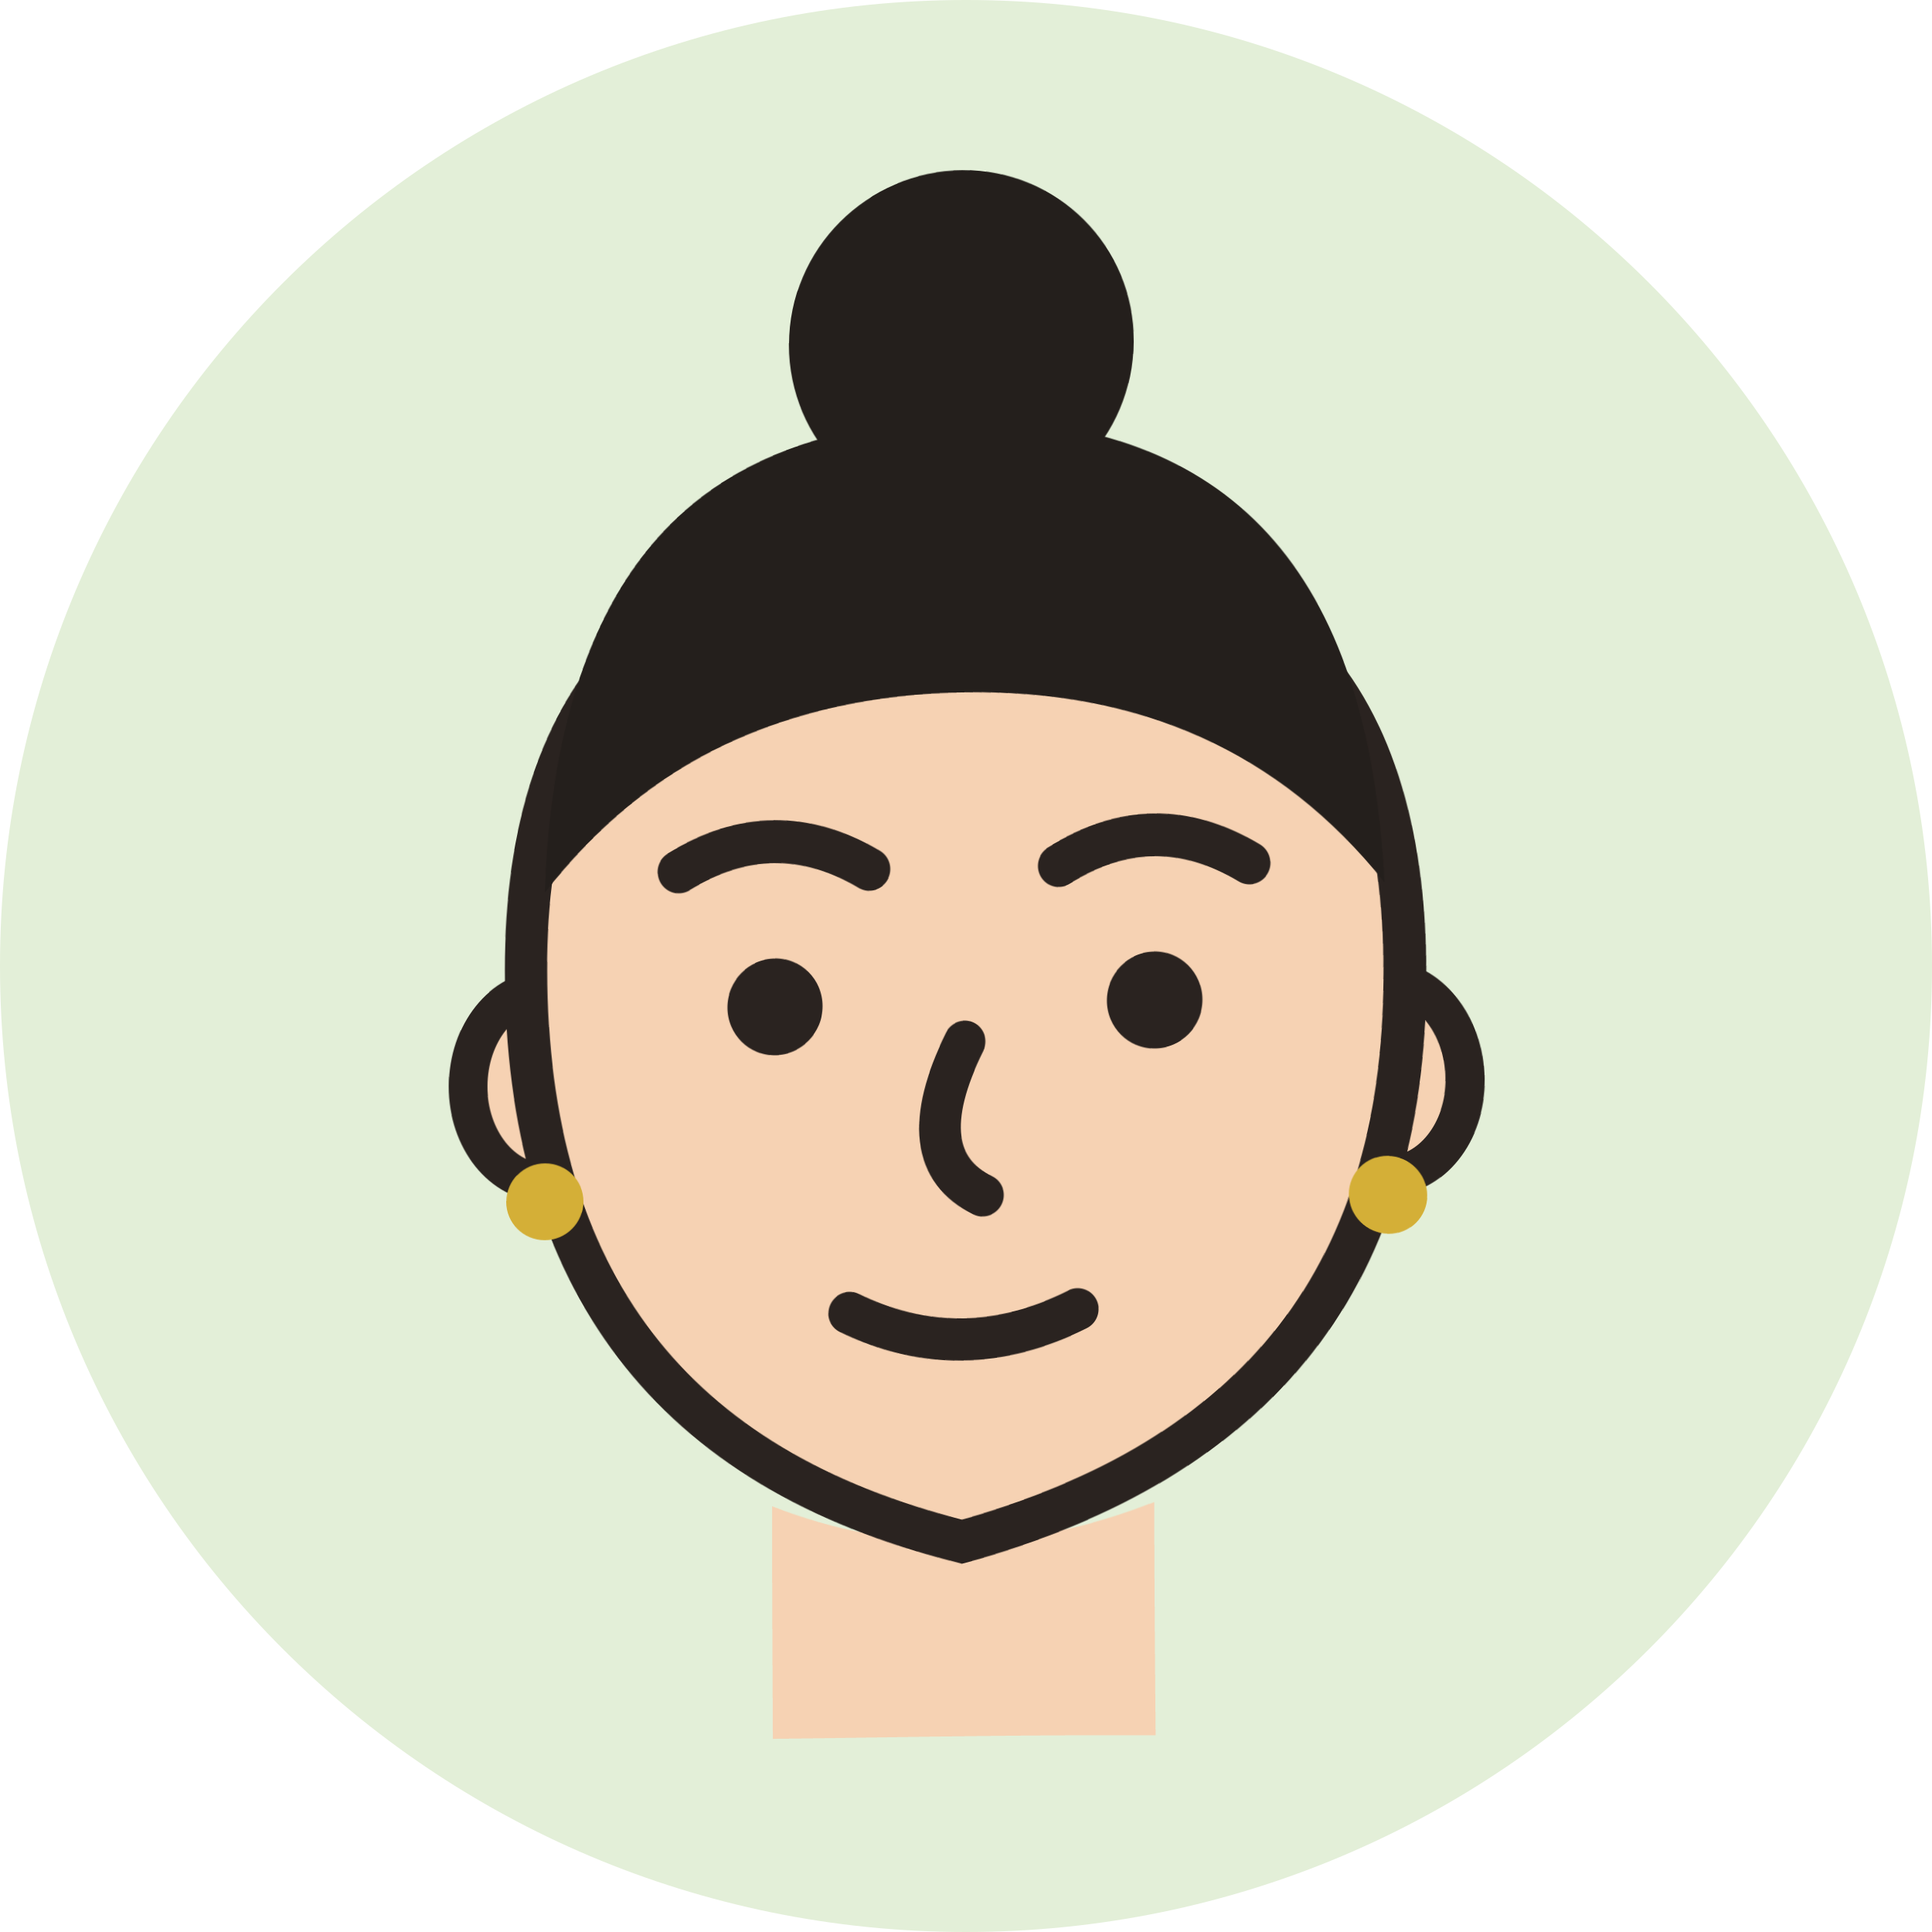
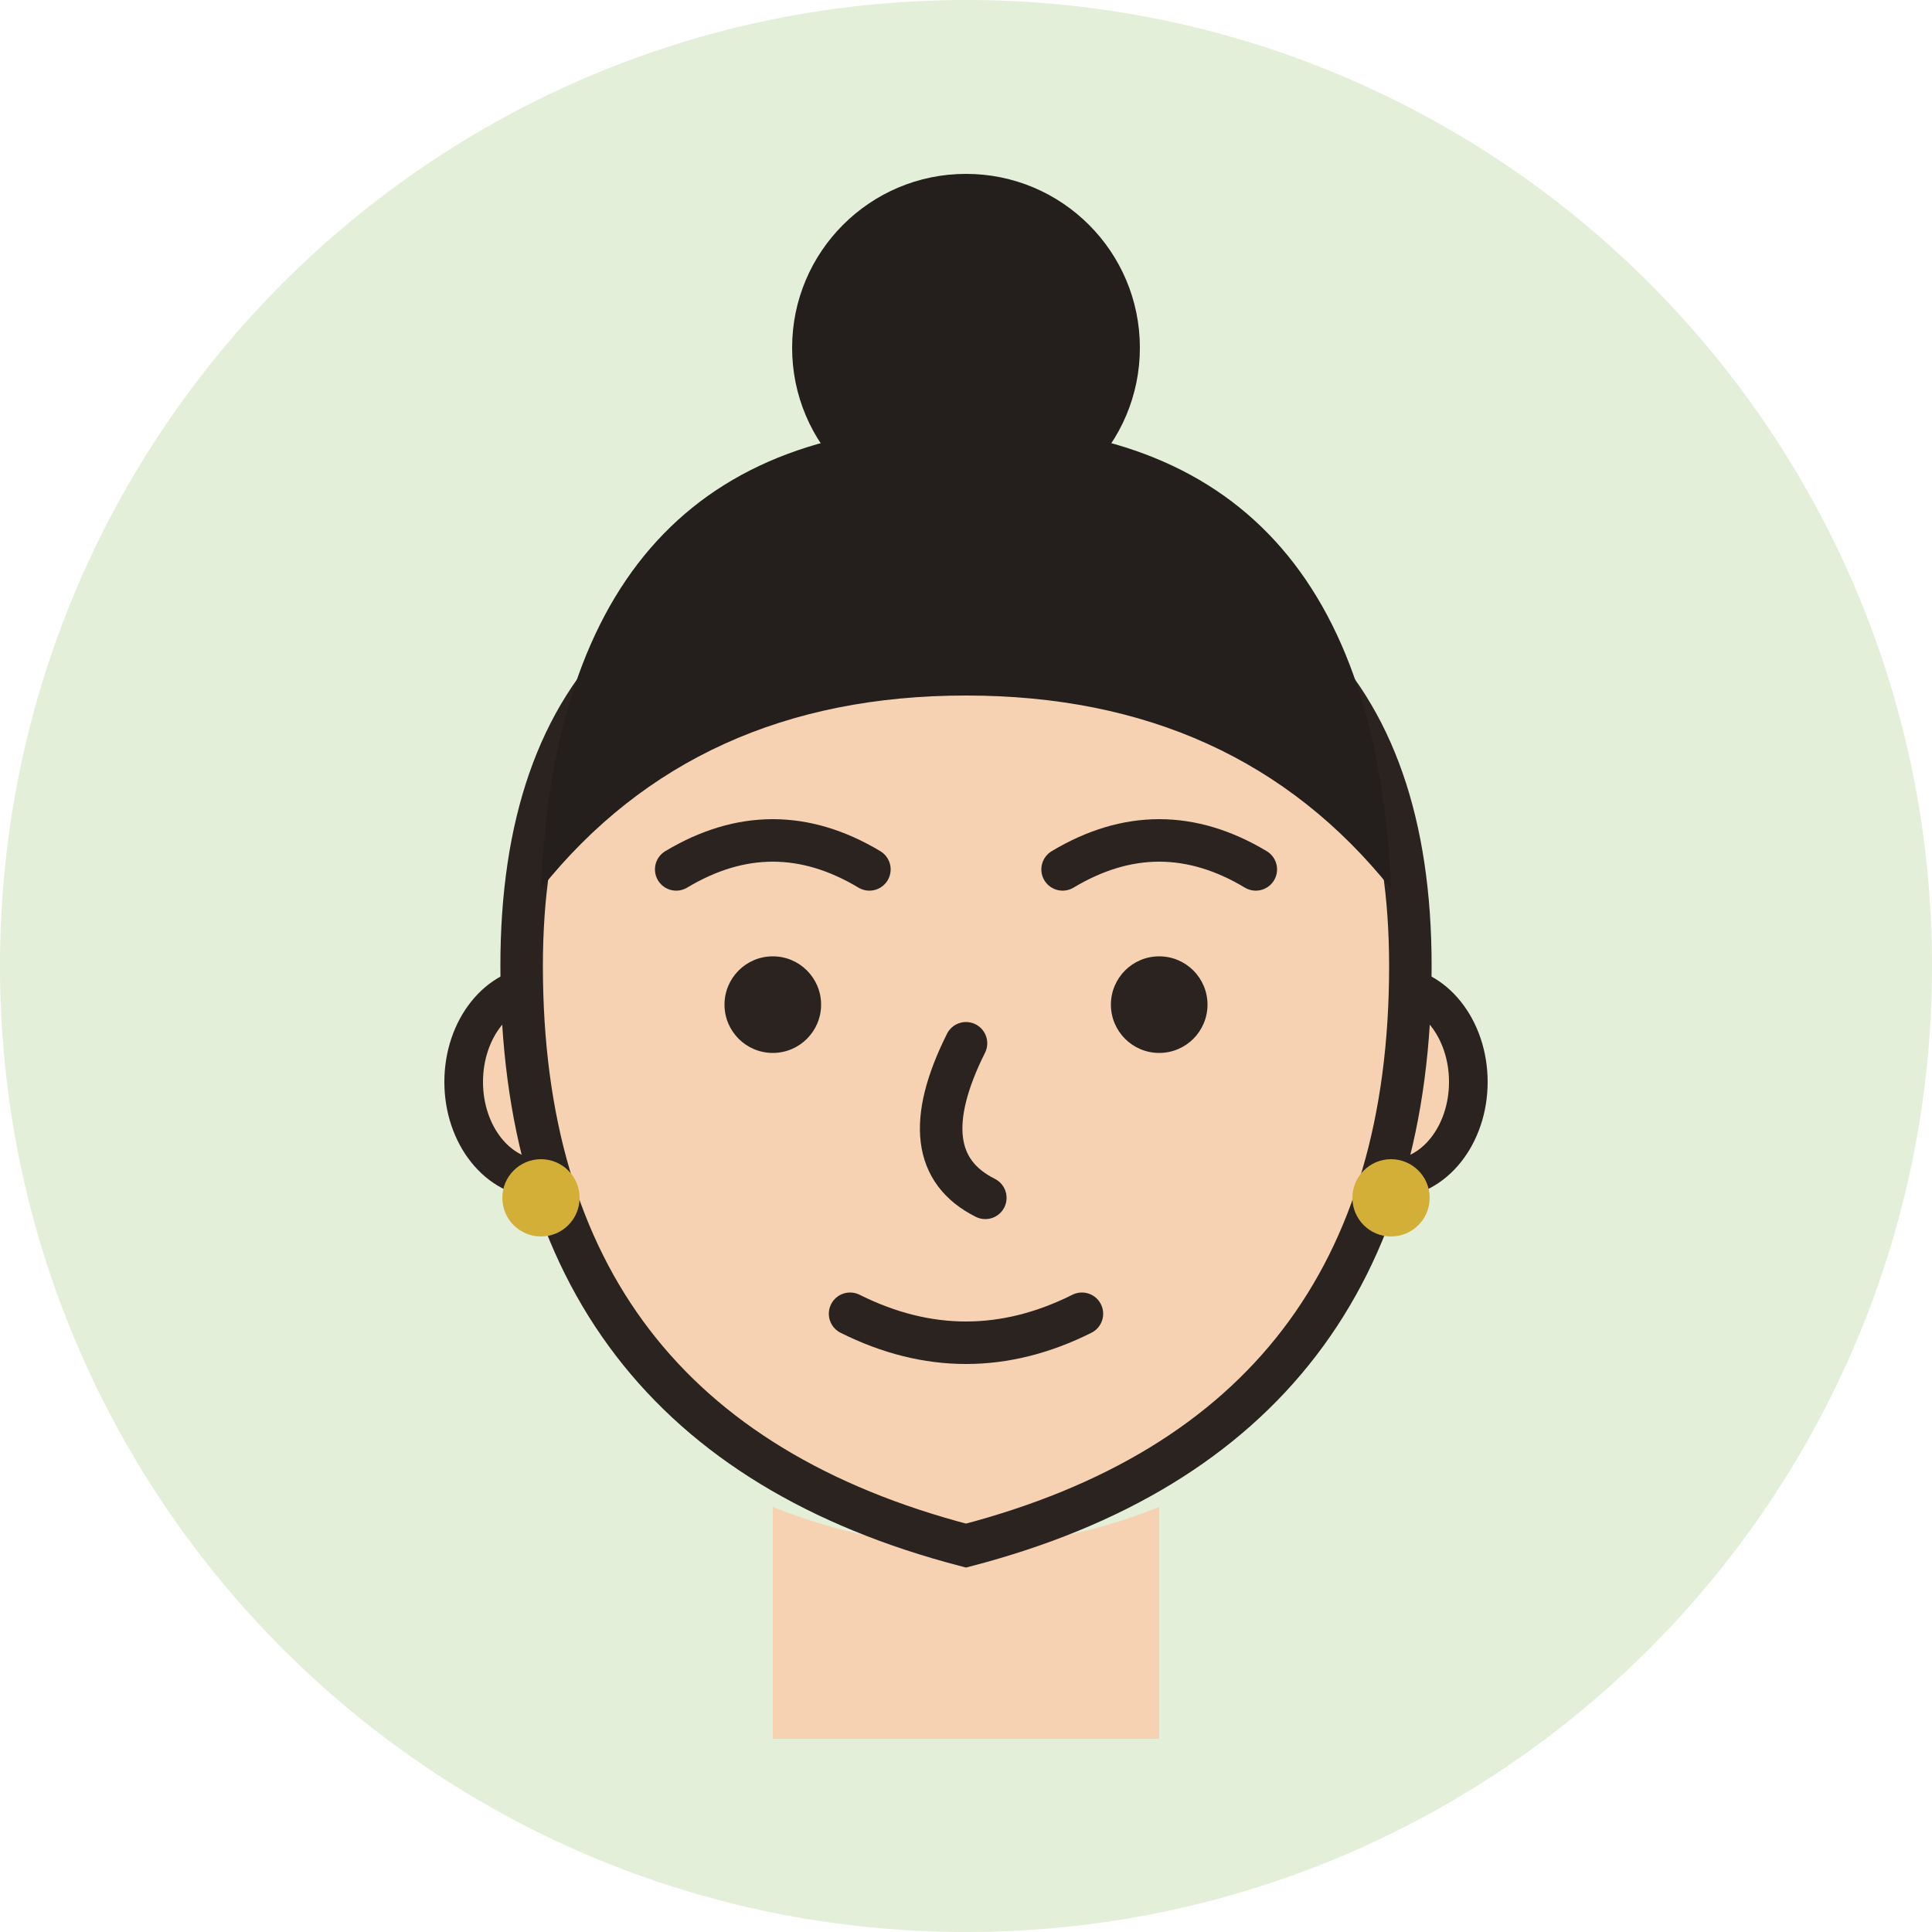
<svg xmlns="http://www.w3.org/2000/svg" viewBox="0 0 100 100">
-   <defs>
-     <filter id="r">
-       <feTurbulence type="fractalNoise" baseFrequency="0.013" numOctaves="2" seed="58" result="n" />
-       <feDisplacementMap in="SourceGraphic" in2="n" scale="2" />
-     </filter>
-   </defs>
  <rect width="100" height="100" rx="50" fill="#E3EFD8" />
-   <g filter="url(#r)">
+   <g>
    <circle cx="50" cy="18" r="9" fill="#241f1c" />
    <path d="M40 78 q10 4 20 0 l0 12 -20 0 z" fill="#F6D2B3" />
    <ellipse cx="28" cy="56" rx="4" ry="5" fill="#F6D2B3" stroke="#2a2320" stroke-width="2" />
    <ellipse cx="72" cy="56" rx="4" ry="5" fill="#F6D2B3" stroke="#2a2320" stroke-width="2" />
    <path d="M27 50 q0 -22 23 -22 q23 0 23 22 q0 24 -23 30 q-23 -6 -23 -30 z" fill="#F6D2B3" stroke="#2a2320" stroke-width="2.2" />
    <path d="M28 46 q1 -24 22 -24 q21 0 22 24 q-8 -10 -22 -10 q-14 0 -22 10 z" fill="#241f1c" />
    <circle cx="40" cy="52" r="2.5" fill="#2a2320" />
    <circle cx="60" cy="52" r="2.5" fill="#2a2320" />
    <path d="M35 45 q5 -3 10 0" fill="none" stroke="#2a2320" stroke-width="2.2" stroke-linecap="round" stroke-linejoin="round" />
    <path d="M55 45 q5 -3 10 0" fill="none" stroke="#2a2320" stroke-width="2.2" stroke-linecap="round" stroke-linejoin="round" />
    <path d="M50 54 q -3 6 1 8" fill="none" stroke="#2a2320" stroke-width="2.2" stroke-linecap="round" stroke-linejoin="round" />
    <path d="M44 68 q6 3 12 0" fill="none" stroke="#2a2320" stroke-width="2.2" stroke-linecap="round" stroke-linejoin="round" />
    <circle cx="28" cy="62" r="2" fill="#d4af37" />
    <circle cx="72" cy="62" r="2" fill="#d4af37" />
  </g>
</svg>
